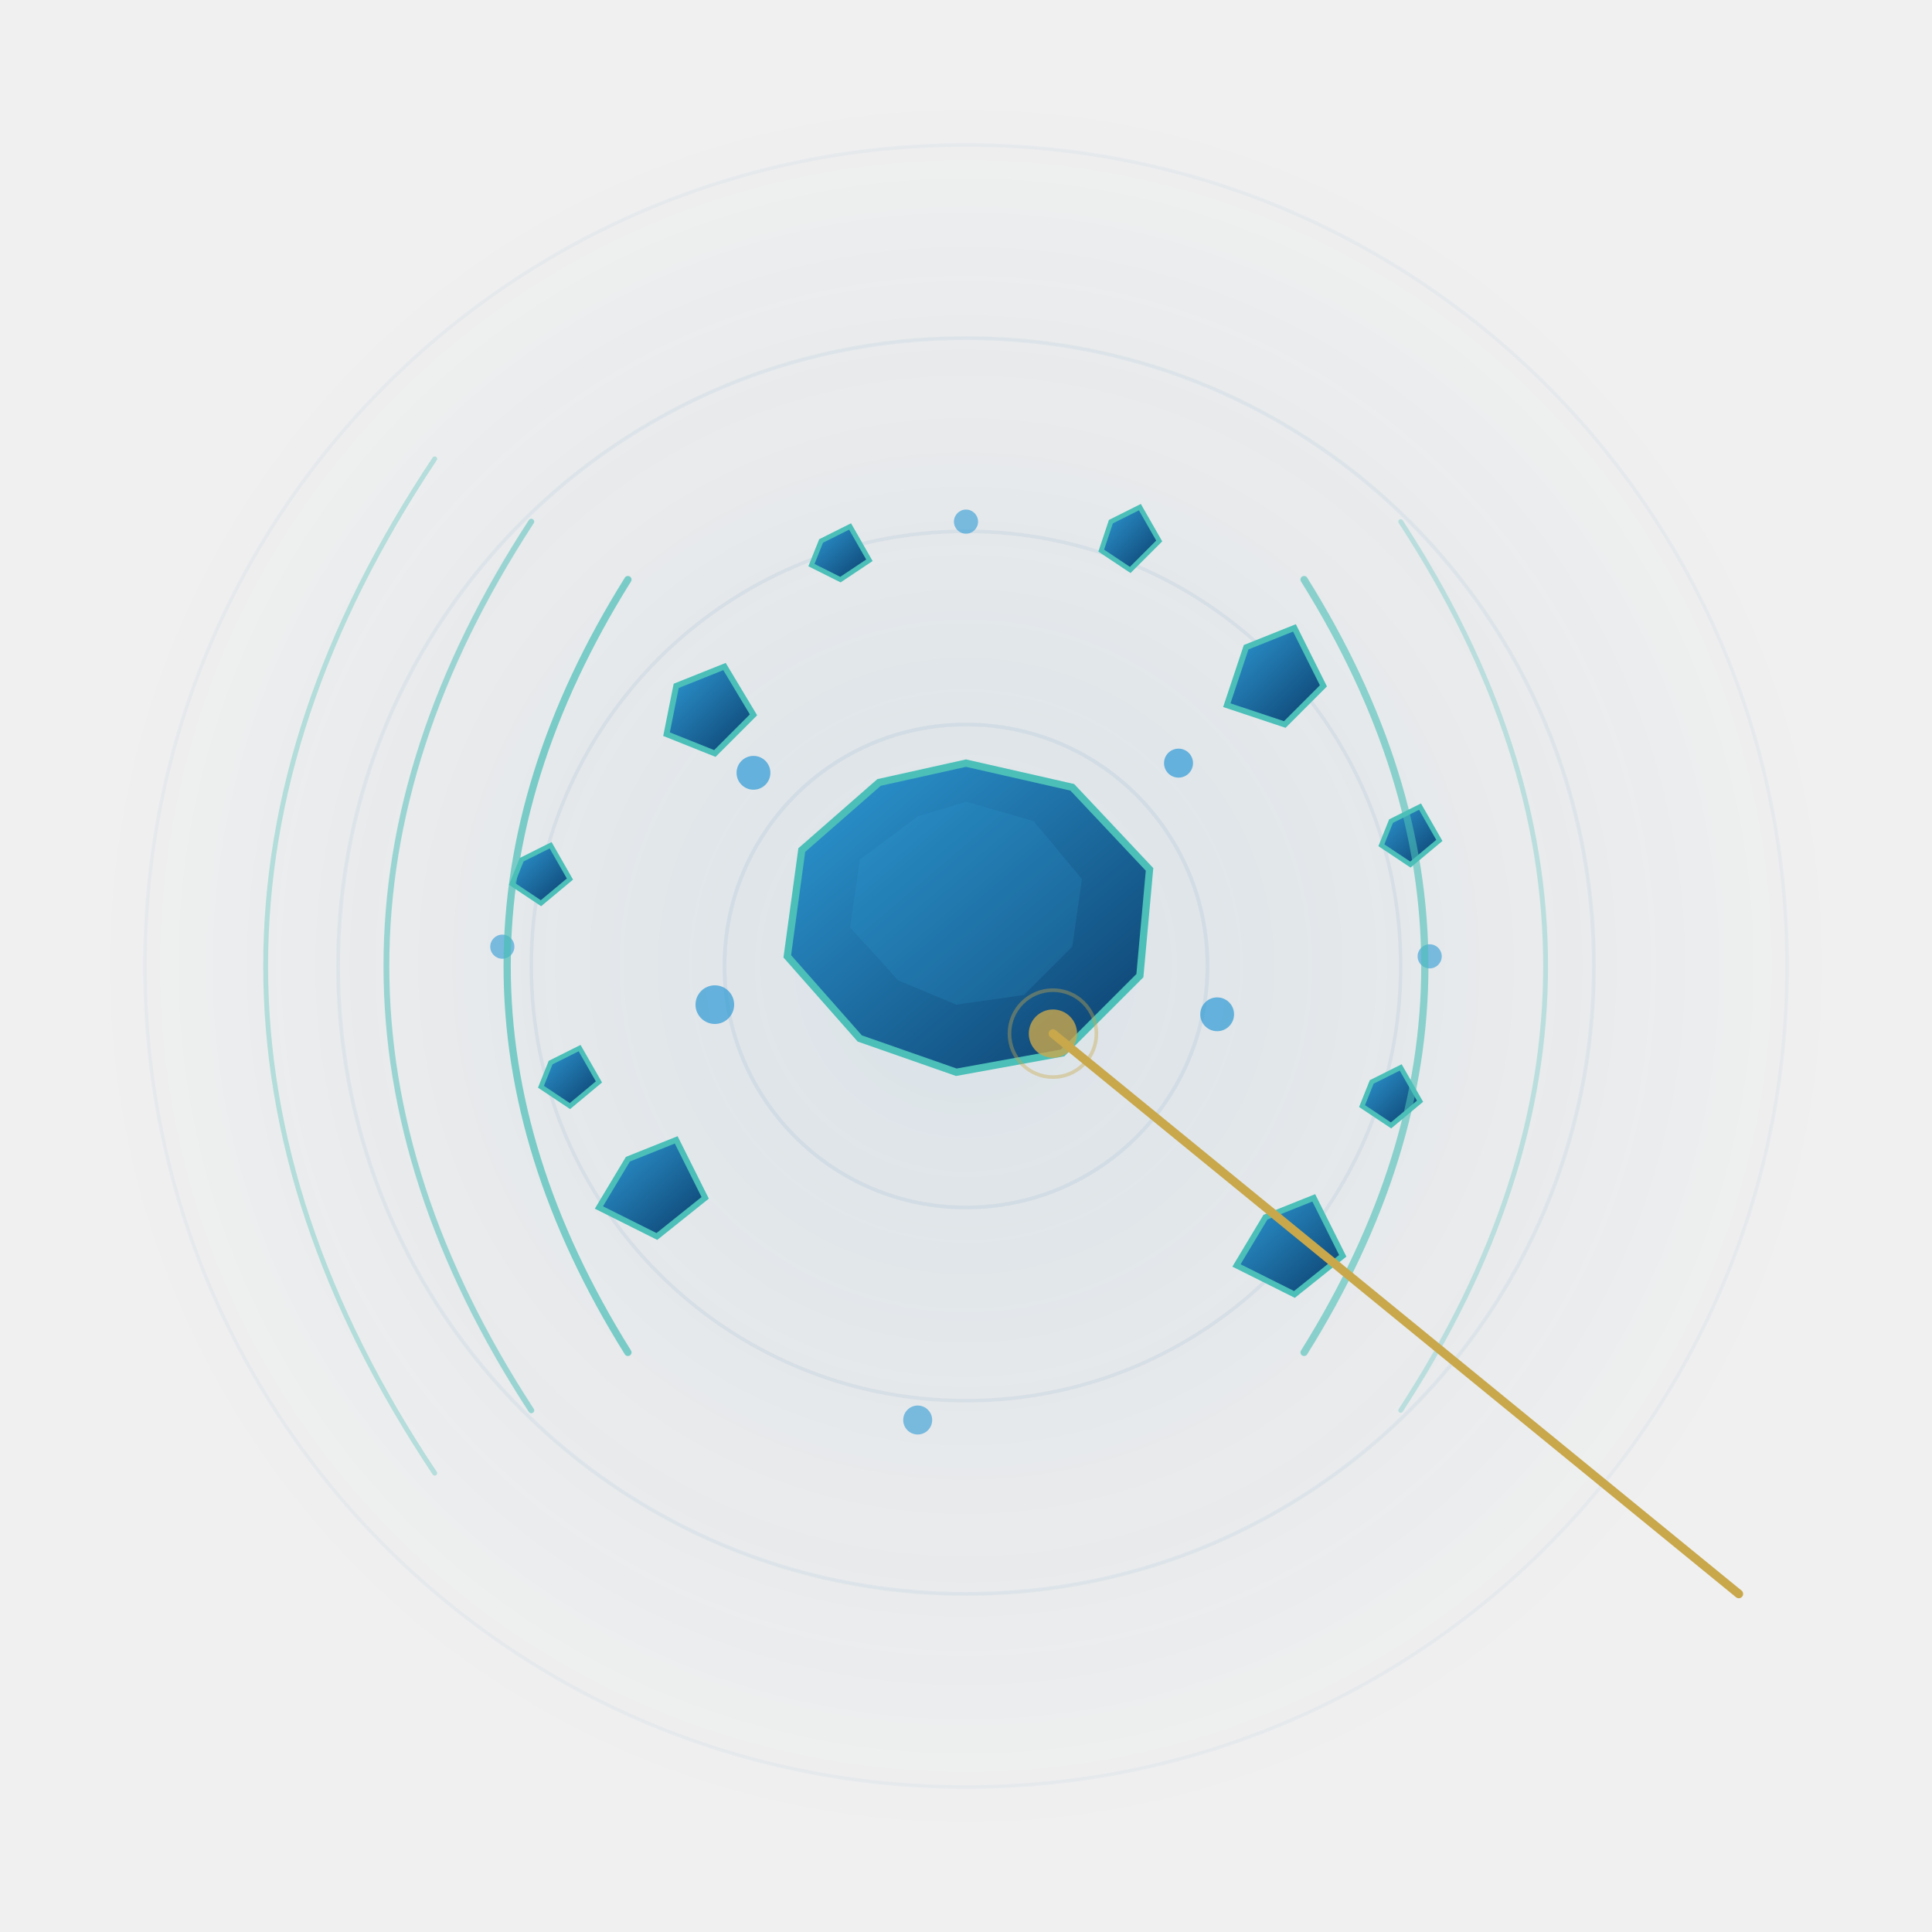
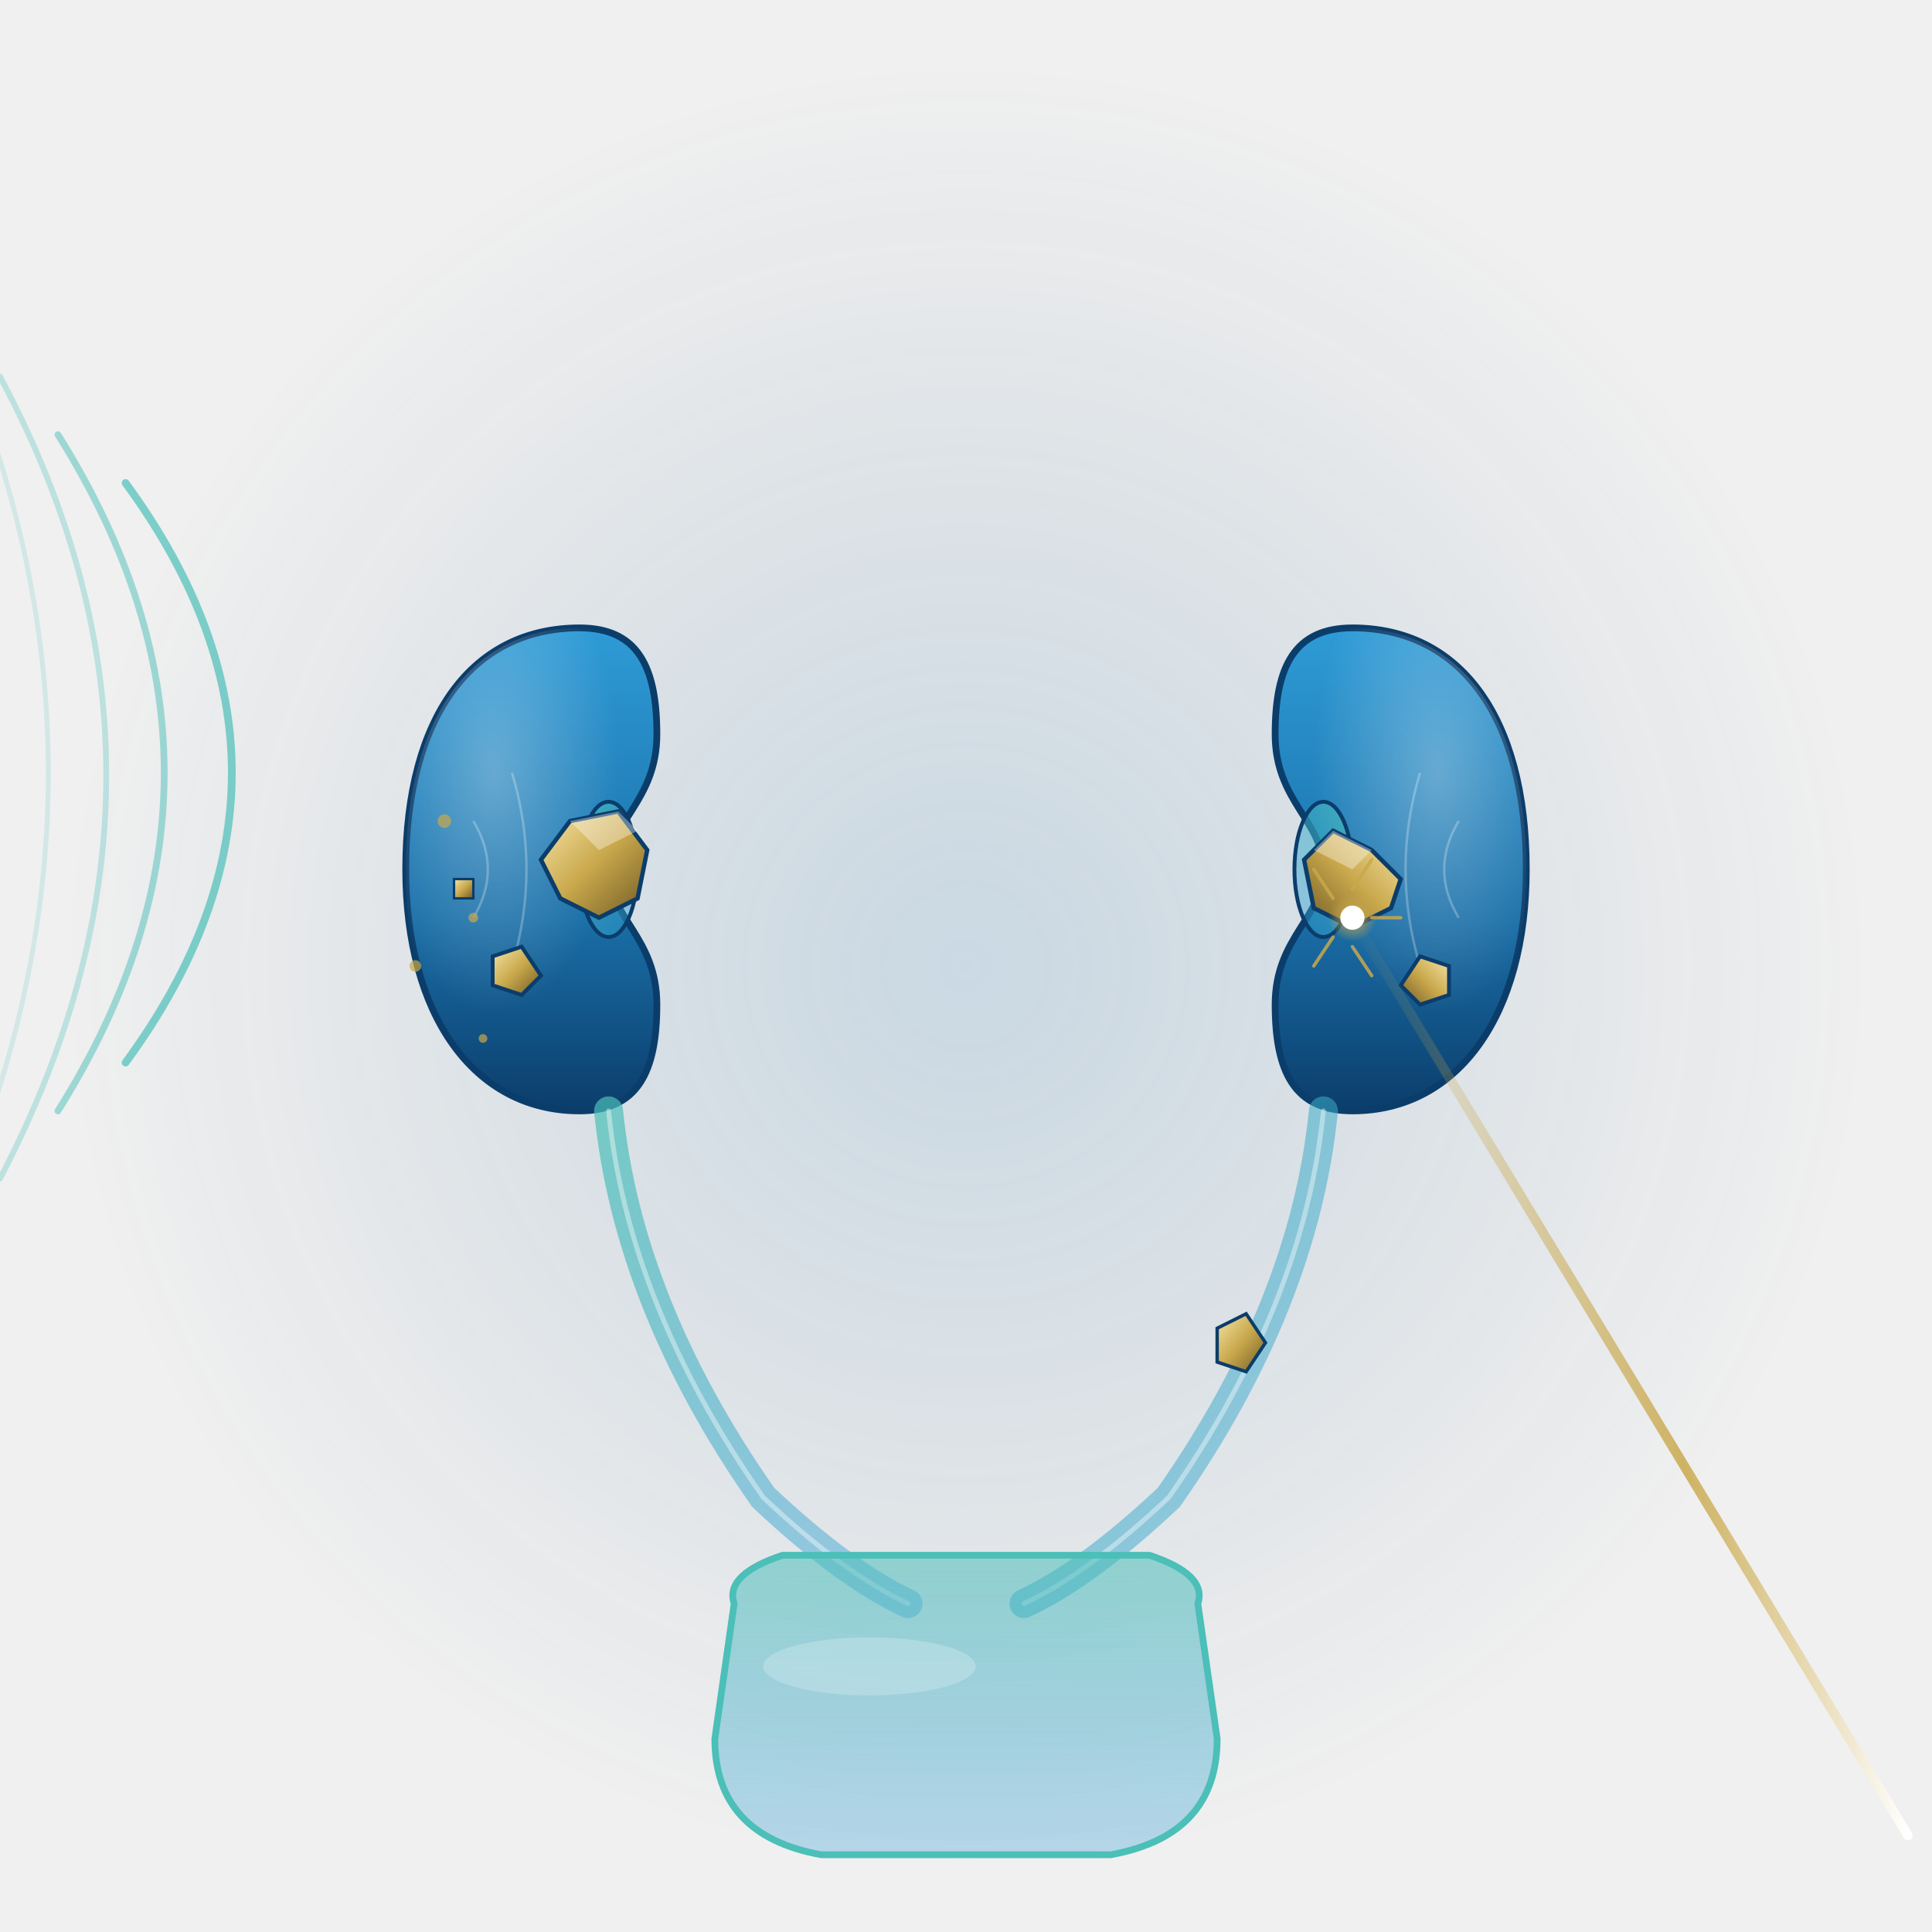
<svg xmlns="http://www.w3.org/2000/svg" viewBox="0 0 400 400" role="img">
  <defs>
-     <radialGradient id="ks-glow" cx="50%" cy="50%" r="50%">
-       <stop offset="0%" stop-color="#1A6FA8" stop-opacity="0.1" />
+     <radialGradient id="ks-bg" cx="50%" cy="50%" r="50%">
+       <stop offset="0%" stop-color="#1A6FA8" stop-opacity="0.18" />
      <stop offset="100%" stop-color="#0B3D6B" stop-opacity="0" />
    </radialGradient>
-     <linearGradient id="ks-stone" x1="0" y1="0" x2="1" y2="1">
+     <linearGradient id="ks-kidney" x1="0" y1="0" x2="0" y2="1">
      <stop offset="0%" stop-color="#2E9BD6" />
+       <stop offset="60%" stop-color="#1A6FA8" />
      <stop offset="100%" stop-color="#0B3D6B" />
    </linearGradient>
+     <radialGradient id="ks-kidney-hl" cx="35%" cy="30%" r="50%">
+       <stop offset="0%" stop-color="#FFFFFF" stop-opacity="0.3" />
+       <stop offset="100%" stop-color="#FFFFFF" stop-opacity="0" />
+     </radialGradient>
+     <linearGradient id="ks-pelvis" x1="0" y1="0" x2="1" y2="1">
+       <stop offset="0%" stop-color="#4BBFB8" stop-opacity="0.7" />
+       <stop offset="100%" stop-color="#2E9BD6" stop-opacity="0.4" />
+     </linearGradient>
+     <linearGradient id="ks-stone" x1="0" y1="0" x2="1" y2="1">
+       <stop offset="0%" stop-color="#F7E5A8" />
+       <stop offset="50%" stop-color="#C9A84C" />
+       <stop offset="100%" stop-color="#6F5A24" />
+     </linearGradient>
+     <linearGradient id="ks-bladder" x1="0" y1="0" x2="0" y2="1">
+       <stop offset="0%" stop-color="#4BBFB8" stop-opacity="0.55" />
+       <stop offset="100%" stop-color="#2E9BD6" stop-opacity="0.3" />
+     </linearGradient>
+     <linearGradient id="ks-laser" x1="0" y1="0" x2="1" y2="0">
+       <stop offset="0%" stop-color="#C9A84C" stop-opacity="0" />
+       <stop offset="60%" stop-color="#C9A84C" stop-opacity="0.85" />
+       <stop offset="100%" stop-color="#FFFFFF" stop-opacity="1" />
+     </linearGradient>
+     <radialGradient id="ks-impact" cx="50%" cy="50%" r="50%">
+       <stop offset="0%" stop-color="#FFFFFF" stop-opacity="0.9" />
+       <stop offset="50%" stop-color="#C9A84C" stop-opacity="0.5" />
+       <stop offset="100%" stop-color="#C9A84C" stop-opacity="0" />
+     </radialGradient>
  </defs>
-   <circle cx="200" cy="200" r="50" fill="none" stroke="#1A6FA8" stroke-width="0.75" stroke-opacity="0.08" />
-   <circle cx="200" cy="200" r="90" fill="none" stroke="#1A6FA8" stroke-width="0.75" stroke-opacity="0.07" />
-   <circle cx="200" cy="200" r="130" fill="none" stroke="#1A6FA8" stroke-width="0.75" stroke-opacity="0.06" />
-   <circle cx="200" cy="200" r="170" fill="none" stroke="#1A6FA8" stroke-width="0.75" stroke-opacity="0.04" />
-   <circle cx="200" cy="200" r="178" fill="url(#ks-glow)" />
-   <polygon points="200,158 222,163 238,180 236,202 220,218 198,222 178,215 163,198 166,176 182,162" fill="url(#ks-stone)" stroke="#4BBFB8" stroke-width="1.5" />
-   <polygon points="200,166 214,170 224,182 222,196 212,206 198,208 186,203 176,192 178,178 190,169" fill="#2E9BD6" fill-opacity="0.2" />
-   <polygon points="140,142 150,138 156,148 148,156 138,152" fill="url(#ks-stone)" stroke="#4BBFB8" stroke-width="1.2" />
-   <polygon points="258,134 268,130 274,142 266,150 254,146" fill="url(#ks-stone)" stroke="#4BBFB8" stroke-width="1.2" />
-   <polygon points="130,240 140,236 146,248 136,256 124,250" fill="url(#ks-stone)" stroke="#4BBFB8" stroke-width="1.2" />
-   <polygon points="262,252 272,248 278,260 268,268 256,262" fill="url(#ks-stone)" stroke="#4BBFB8" stroke-width="1.2" />
-   <polygon points="170,112 176,109 180,116 174,120 168,117" fill="url(#ks-stone)" stroke="#4BBFB8" stroke-width="1" />
-   <polygon points="230,108 236,105 240,112 234,118 228,114" fill="url(#ks-stone)" stroke="#4BBFB8" stroke-width="1" />
-   <polygon points="108,178 114,175 118,182 112,187 106,183" fill="url(#ks-stone)" stroke="#4BBFB8" stroke-width="1" />
-   <polygon points="288,170 294,167 298,174 292,179 286,175" fill="url(#ks-stone)" stroke="#4BBFB8" stroke-width="1" />
-   <polygon points="114,220 120,217 124,224 118,229 112,225" fill="url(#ks-stone)" stroke="#4BBFB8" stroke-width="1" />
-   <polygon points="284,224 290,221 294,228 288,233 282,229" fill="url(#ks-stone)" stroke="#4BBFB8" stroke-width="1" />
-   <circle cx="156" cy="160" r="3.5" fill="#2E9BD6" fill-opacity="0.7" />
-   <circle cx="244" cy="158" r="3" fill="#2E9BD6" fill-opacity="0.7" />
-   <circle cx="148" cy="208" r="4" fill="#2E9BD6" fill-opacity="0.7" />
-   <circle cx="252" cy="210" r="3.5" fill="#2E9BD6" fill-opacity="0.7" />
-   <circle cx="200" cy="108" r="2.5" fill="#2E9BD6" fill-opacity="0.6" />
-   <circle cx="190" cy="294" r="3" fill="#2E9BD6" fill-opacity="0.6" />
-   <circle cx="296" cy="198" r="2.5" fill="#2E9BD6" fill-opacity="0.6" />
-   <circle cx="104" cy="196" r="2.5" fill="#2E9BD6" fill-opacity="0.6" />
-   <path d="M130 120 Q 80 200, 130 280" fill="none" stroke="#4BBFB8" stroke-width="1.5" stroke-opacity="0.7" stroke-linecap="round" />
-   <path d="M110 108 Q 50 200, 110 292" fill="none" stroke="#4BBFB8" stroke-width="1.2" stroke-opacity="0.5" stroke-linecap="round" />
-   <path d="M90 95 Q 20 200, 90 305" fill="none" stroke="#4BBFB8" stroke-width="1" stroke-opacity="0.35" stroke-linecap="round" />
-   <path d="M270 120 Q 320 200, 270 280" fill="none" stroke="#4BBFB8" stroke-width="1.5" stroke-opacity="0.6" stroke-linecap="round" />
-   <path d="M290 108 Q 350 200, 290 292" fill="none" stroke="#4BBFB8" stroke-width="1" stroke-opacity="0.3" stroke-linecap="round" />
-   <line x1="360" y1="330" x2="218" y2="214" stroke="#C9A84C" stroke-width="1.8" stroke-linecap="round" />
-   <circle cx="218" cy="214" r="5" fill="#C9A84C" fill-opacity="0.8" />
-   <circle cx="218" cy="214" r="9" fill="none" stroke="#C9A84C" stroke-width="0.75" stroke-opacity="0.4" />
+   <circle cx="200" cy="200" r="190" fill="url(#ks-bg)" />
+   <g transform="translate(120 130)">
+     <path d="M 0 0              C -22 0, -36 18, -36 50              C -36 80, -22 100, 0 100              C 12 100, 16 92, 16 78              C 16 64, 6 60, 6 50              C 6 40, 16 36, 16 22              C 16 8, 12 0, 0 0 Z" fill="url(#ks-kidney)" stroke="#0B3D6B" stroke-width="1.4" />
+     <path d="M 0 0              C -22 0, -36 18, -36 50              C -36 80, -22 100, 0 100              C 12 100, 16 92, 16 78              C 16 64, 6 60, 6 50              C 6 40, 16 36, 16 22              C 16 8, 12 0, 0 0 Z" fill="url(#ks-kidney-hl)" />
+     <ellipse cx="6" cy="50" rx="6" ry="14" fill="url(#ks-pelvis)" stroke="#0B3D6B" stroke-width="0.8" />
+     <path d="M -14 30 Q -8 50, -14 70" fill="none" stroke="#FFFFFF" stroke-width="0.5" stroke-opacity="0.25" />
+     <path d="M -22 40 Q -16 50, -22 60" fill="none" stroke="#FFFFFF" stroke-width="0.5" stroke-opacity="0.25" />
+     <polygon points="-2,40 8,38 14,46 12,56 4,60 -4,56 -8,48" fill="url(#ks-stone)" stroke="#0B3D6B" stroke-width="0.9" />
+     <polygon points="-2,40 8,38 12,42 4,46" fill="#FFFFFF" fill-opacity="0.35" />
+     <polygon points="-18,68 -12,66 -8,72 -12,76 -18,74" fill="url(#ks-stone)" stroke="#0B3D6B" stroke-width="0.8" />
+     <polygon points="-26,52 -22,52 -22,56 -26,56" fill="url(#ks-stone)" stroke="#0B3D6B" stroke-width="0.5" />
+   </g>
+   <g transform="translate(280 130) scale(-1 1)">
+     <path d="M 0 0              C -22 0, -36 18, -36 50              C -36 80, -22 100, 0 100              C 12 100, 16 92, 16 78              C 16 64, 6 60, 6 50              C 6 40, 16 36, 16 22              C 16 8, 12 0, 0 0 Z" fill="url(#ks-kidney)" stroke="#0B3D6B" stroke-width="1.4" />
+     <path d="M 0 0              C -22 0, -36 18, -36 50              C -36 80, -22 100, 0 100              C 12 100, 16 92, 16 78              C 16 64, 6 60, 6 50              C 6 40, 16 36, 16 22              C 16 8, 12 0, 0 0 Z" fill="url(#ks-kidney-hl)" />
+     <ellipse cx="6" cy="50" rx="6" ry="14" fill="url(#ks-pelvis)" stroke="#0B3D6B" stroke-width="0.8" />
+     <path d="M -14 30 Q -8 50, -14 70" fill="none" stroke="#FFFFFF" stroke-width="0.5" stroke-opacity="0.25" />
+     <path d="M -22 40 Q -16 50, -22 60" fill="none" stroke="#FFFFFF" stroke-width="0.5" stroke-opacity="0.25" />
+     <polygon points="-4,46 4,42 10,48 8,58 0,62 -8,58 -10,52" fill="url(#ks-stone)" stroke="#0B3D6B" stroke-width="0.9" />
+     <polygon points="-4,46 4,42 8,46 0,50" fill="#FFFFFF" fill-opacity="0.35" />
+     <polygon points="-20,70 -14,68 -10,74 -14,78 -20,76" fill="url(#ks-stone)" stroke="#0B3D6B" stroke-width="0.8" />
+   </g>
+   <path d="M 126 230 Q 130 270, 158 310 Q 175 326, 188 332" fill="none" stroke="url(#ks-pelvis)" stroke-width="6" stroke-linecap="round" />
+   <path d="M 126 230 Q 130 270, 158 310 Q 175 326, 188 332" fill="none" stroke="#FFFFFF" stroke-width="1" stroke-linecap="round" stroke-opacity="0.4" />
+   <path d="M 274 230 Q 270 270, 242 310 Q 225 326, 212 332" fill="none" stroke="url(#ks-pelvis)" stroke-width="6" stroke-linecap="round" />
+   <path d="M 274 230 Q 270 270, 242 310 Q 225 326, 212 332" fill="none" stroke="#FFFFFF" stroke-width="1" stroke-linecap="round" stroke-opacity="0.4" />
+   <polygon points="252,275 258,272 262,278 258,284 252,282" fill="url(#ks-stone)" stroke="#0B3D6B" stroke-width="0.7" />
+   <path d="M 152 332            Q 150 326, 162 322            L 238 322            Q 250 326, 248 332            L 252 360            Q 252 380, 230 384            L 170 384            Q 148 380, 148 360 Z" fill="url(#ks-bladder)" stroke="#4BBFB8" stroke-width="1.4" />
+   <ellipse cx="180" cy="345" rx="22" ry="6" fill="#FFFFFF" fill-opacity="0.22" />
+   <g stroke="#4BBFB8" fill="none" stroke-linecap="round">
+     <path d="M 26 100 Q 70 160, 26 220" stroke-width="1.6" stroke-opacity="0.7" />
+     <path d="M 12 90  Q 56 160, 12 230" stroke-width="1.4" stroke-opacity="0.5" />
+     <path d="M 0  78  Q 44 160, 0 244" stroke-width="1.2" stroke-opacity="0.32" />
+     <path d="M -12 64 Q 32 160, -12 256" stroke-width="1" stroke-opacity="0.18" />
+   </g>
+   <line x1="395" y1="380" x2="280" y2="190" stroke="url(#ks-laser)" stroke-width="2" stroke-linecap="round" />
+   <circle cx="280" cy="190" r="5" fill="url(#ks-impact)" />
+   <circle cx="280" cy="190" r="2.5" fill="#FFFFFF" />
+   <g stroke="#C9A84C" stroke-width="0.7" stroke-linecap="round" stroke-opacity="0.85">
+     <line x1="280" y1="184" x2="284" y2="178" />
+     <line x1="284" y1="190" x2="290" y2="190" />
+     <line x1="280" y1="196" x2="284" y2="202" />
+     <line x1="276" y1="186" x2="272" y2="180" />
+     <line x1="276" y1="194" x2="272" y2="200" />
+   </g>
+   <g fill="#C9A84C" fill-opacity="0.7">
+     <circle cx="92" cy="170" r="1.4" />
+     <circle cx="98" cy="190" r="1" />
+     <circle cx="86" cy="200" r="1.2" />
+     <circle cx="100" cy="215" r="0.9" />
+   </g>
</svg>
